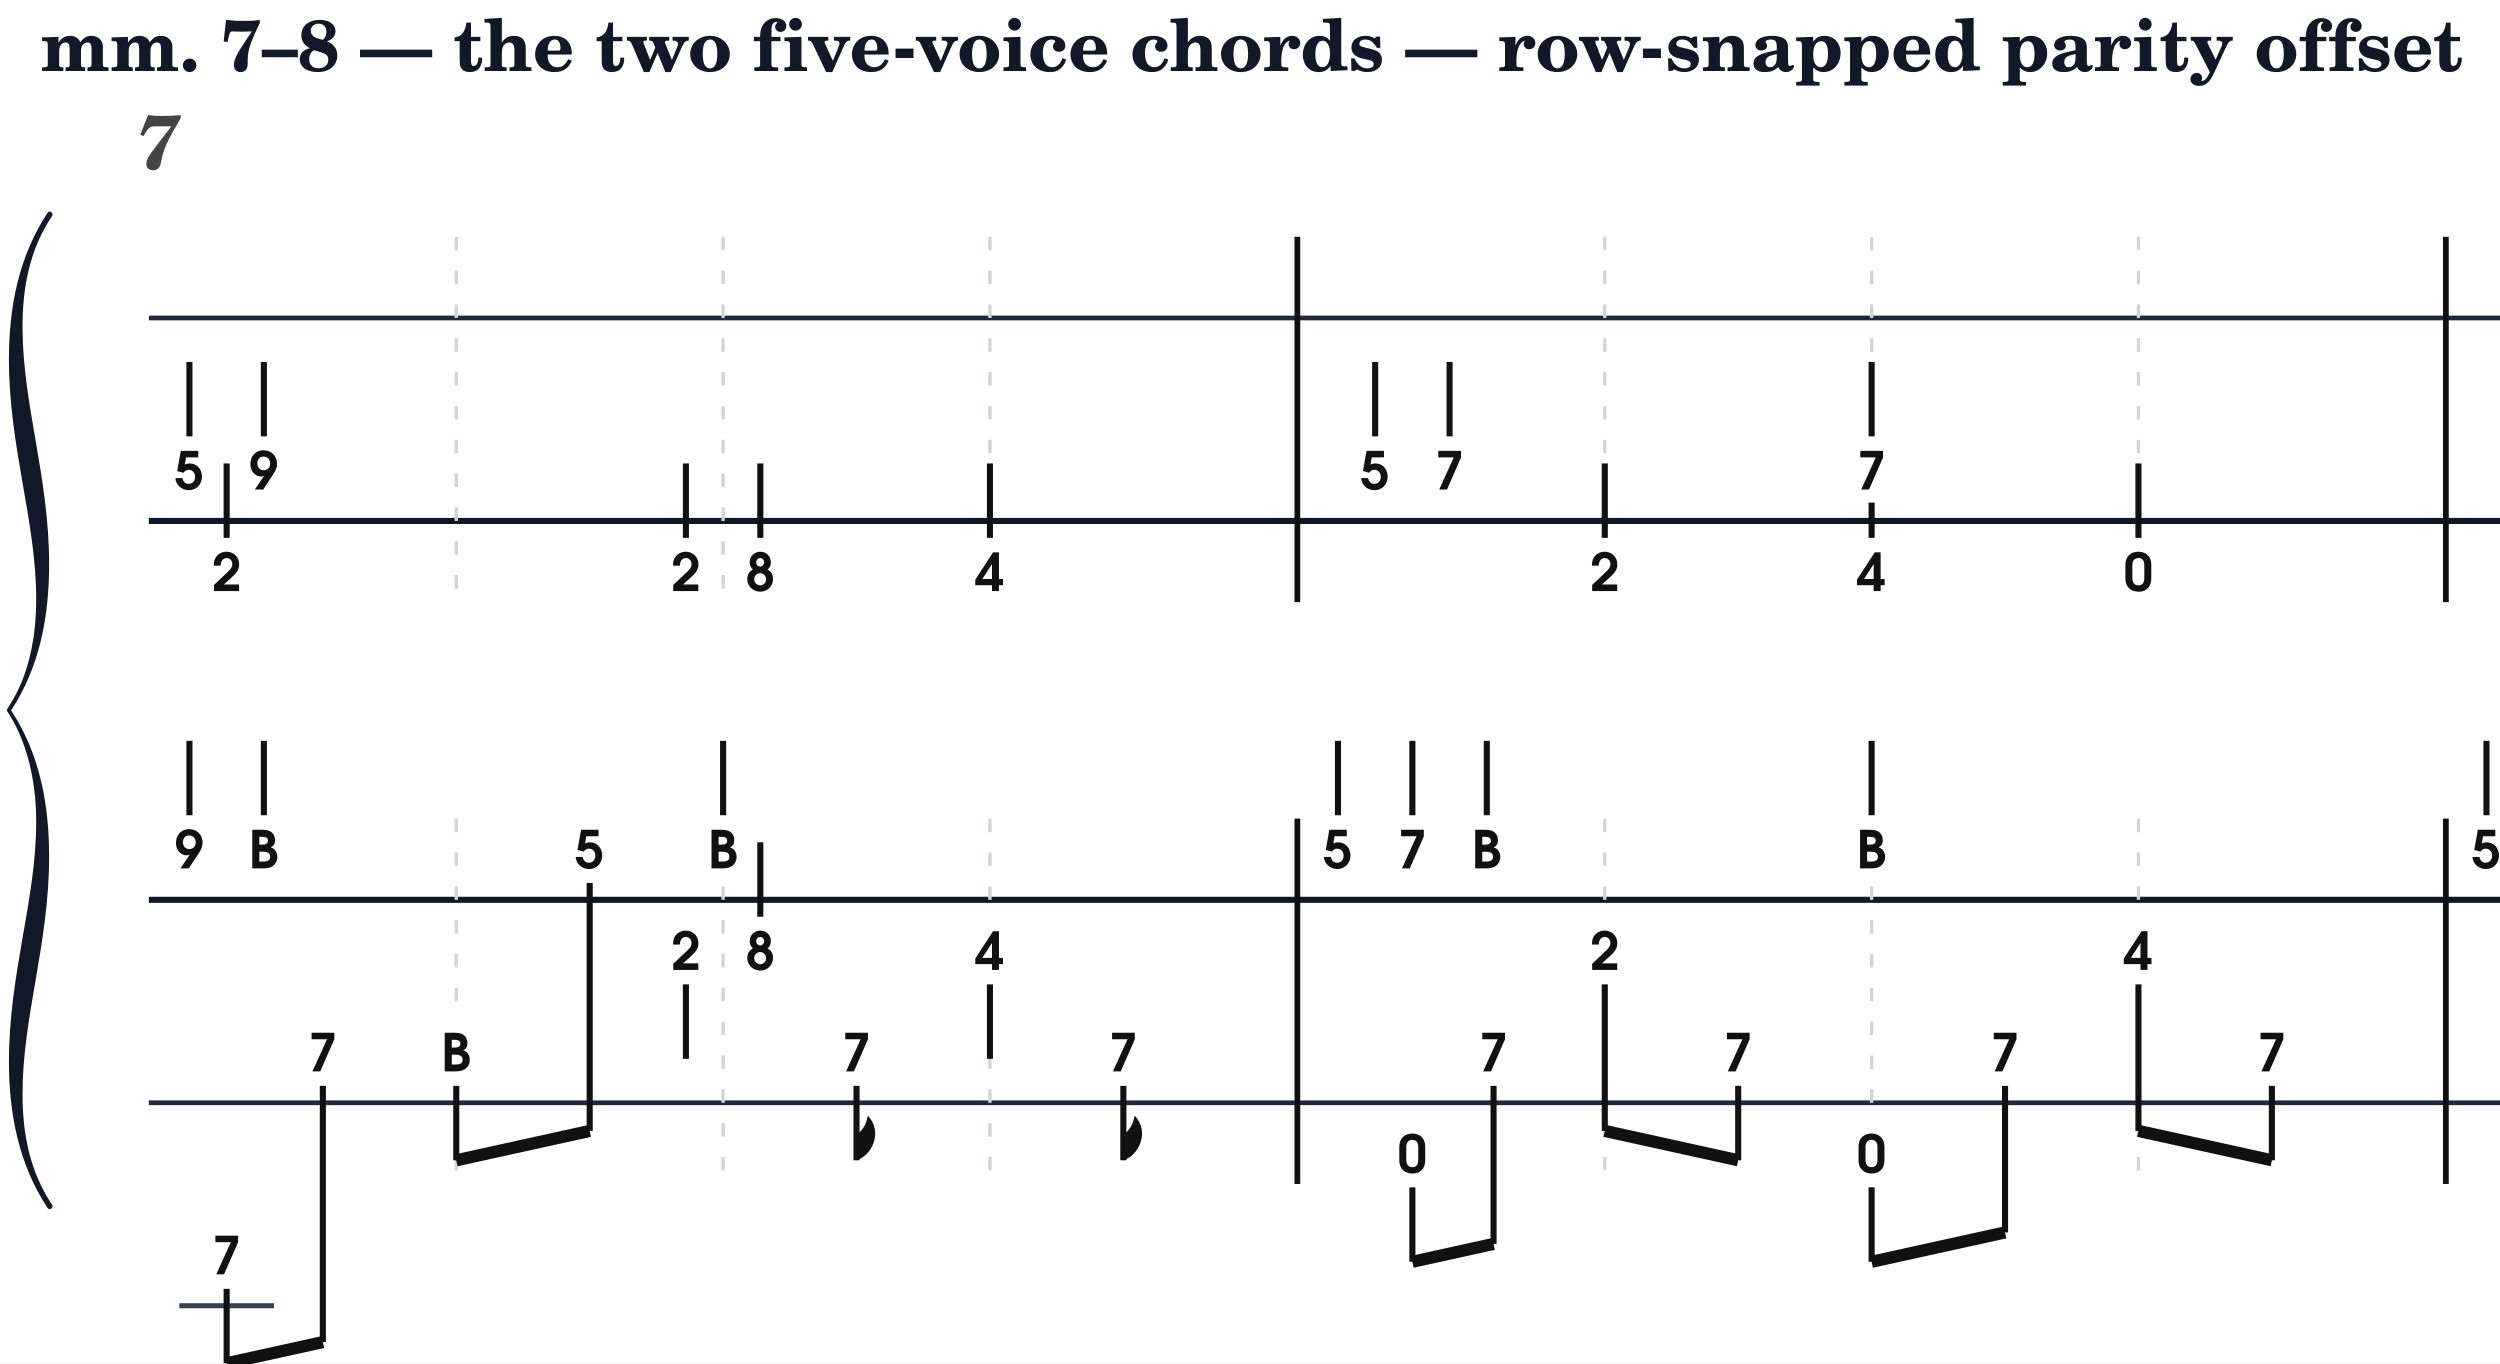
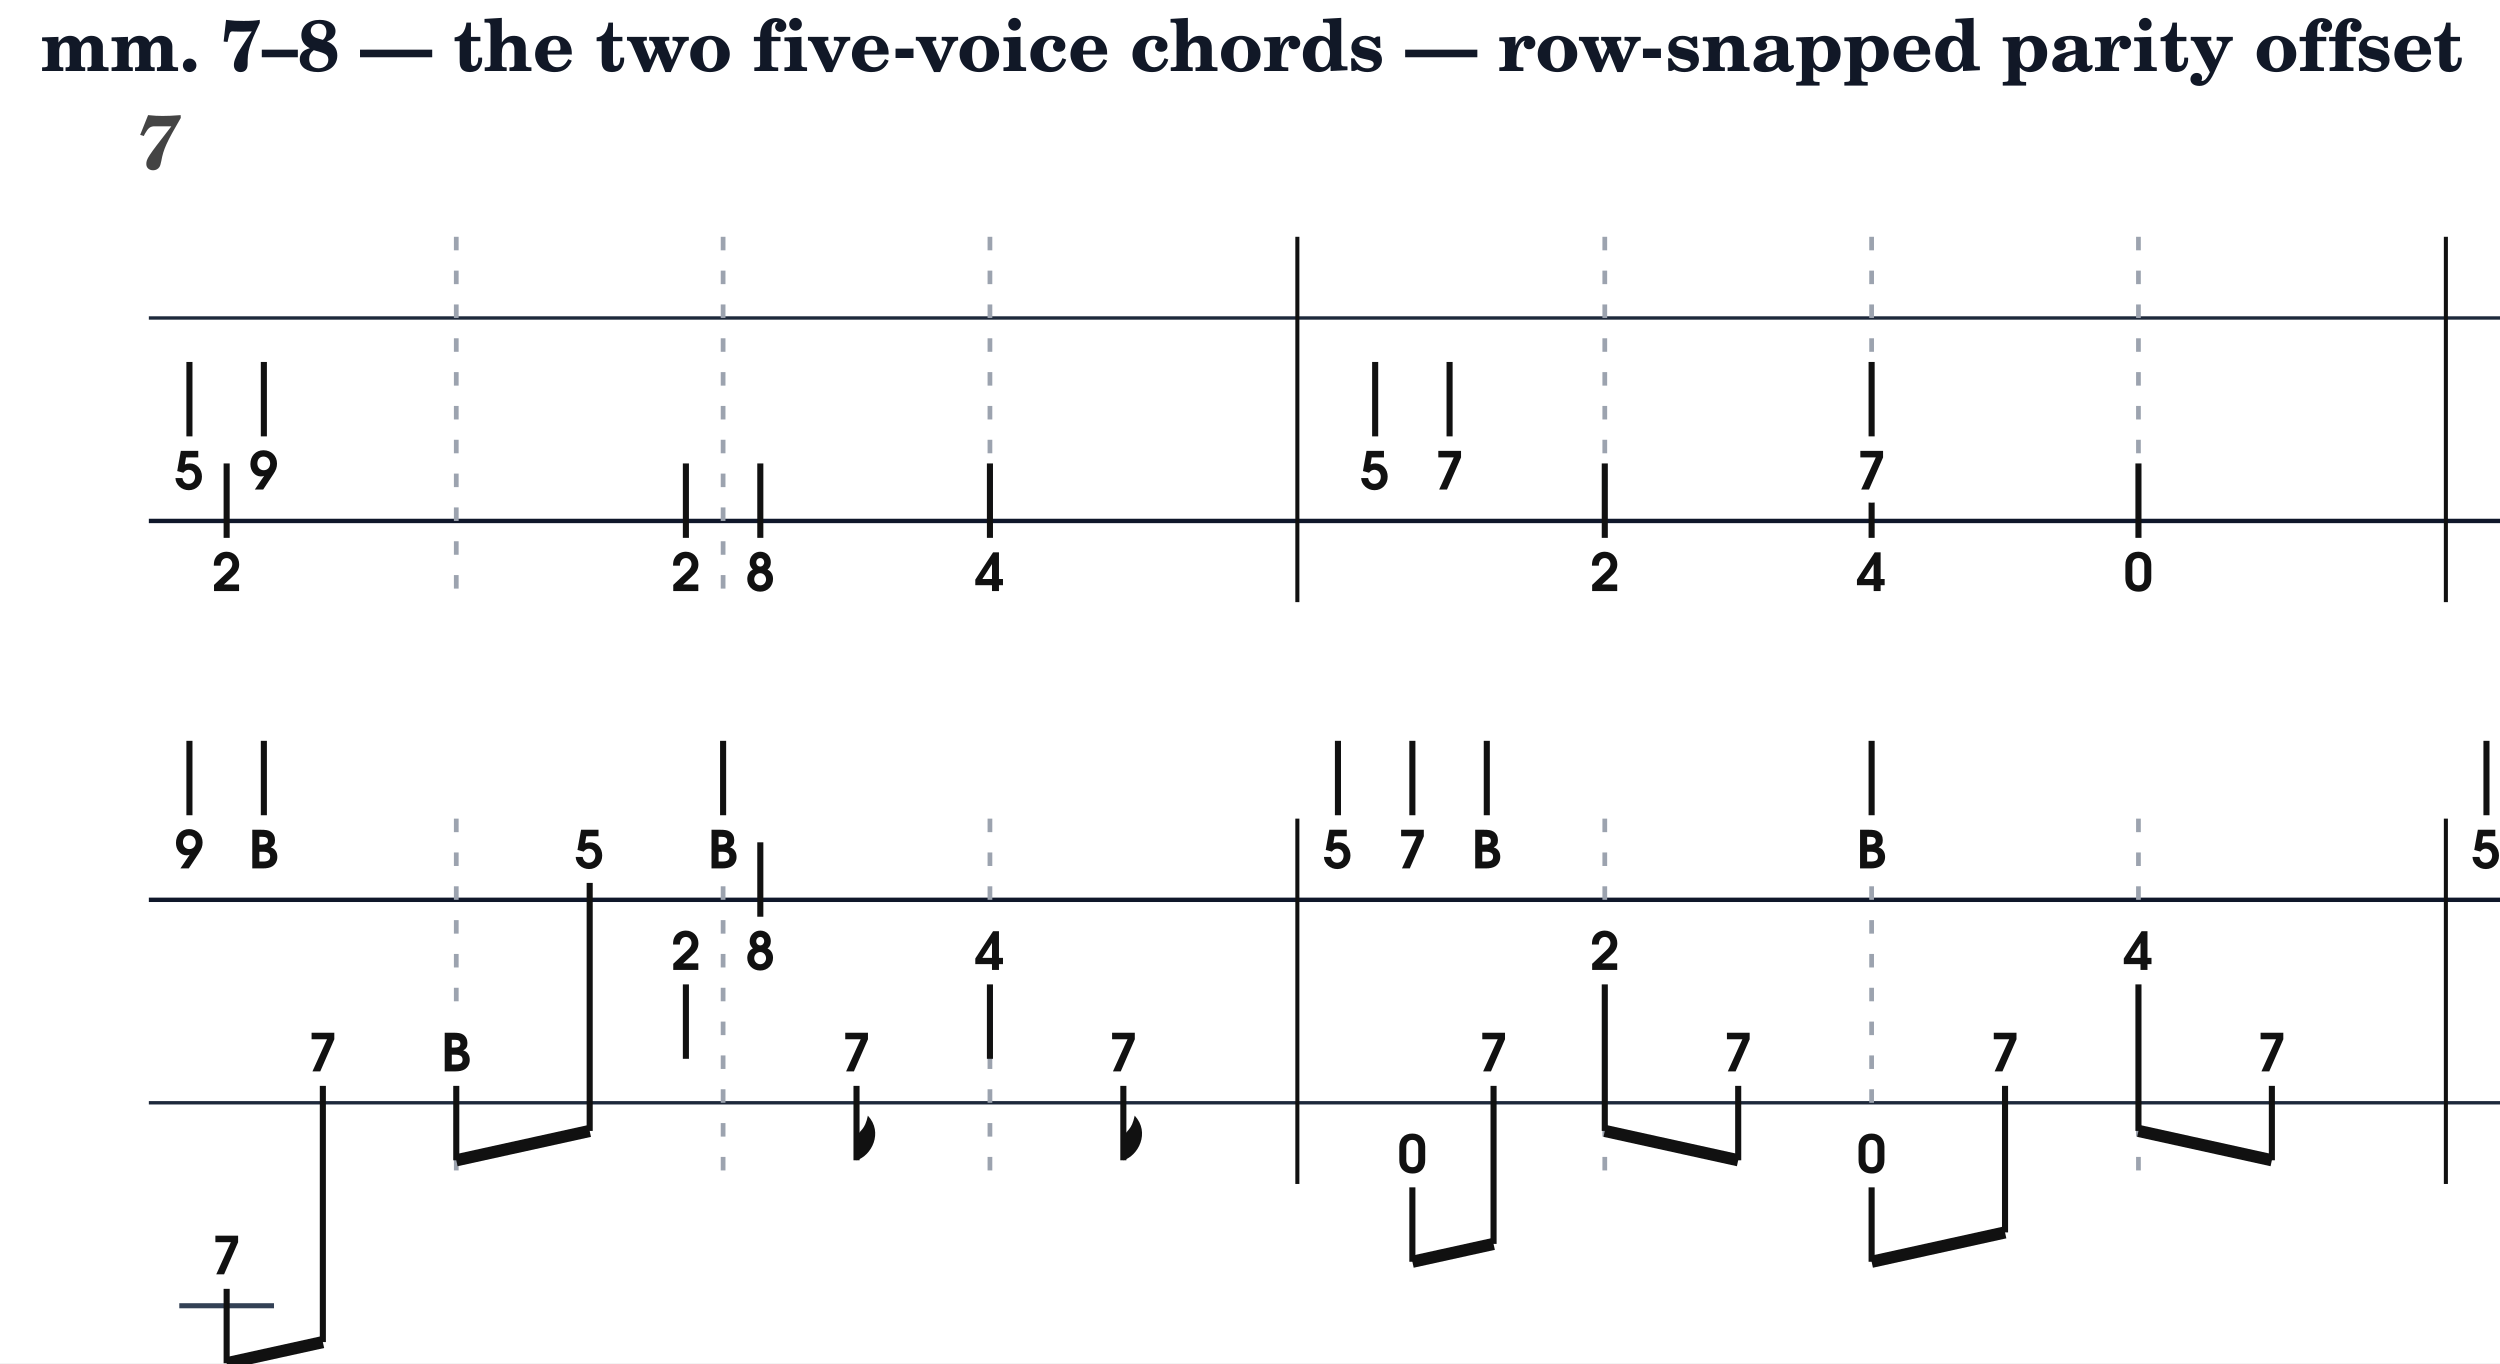
<svg xmlns="http://www.w3.org/2000/svg" viewBox="28.00 536.26 369.52 201.50" width="369.52pt" height="201.50pt" style="background:#FFFFFF;">
  <defs>
    <style>
      .janko-title { font-family: "Century Schoolbook", "Baskerville", "Liberation Serif", "DejaVu Serif", "Times New Roman", Georgia, serif; font-weight: 600; font-size: 11pt; letter-spacing: 0.3px; fill: #111111; }
      .janko-subtitle { font-family: "Century Schoolbook", "Baskerville", "Liberation Serif", "DejaVu Serif", "Times New Roman", Georgia, serif; font-style: italic; font-size: 8.5pt; fill: #333333; }
      .janko-meta { font-family: "Century Schoolbook", "Baskerville", "Liberation Serif", "DejaVu Serif", "Times New Roman", Georgia, serif; font-style: italic; font-size: 8pt; fill: #222222; }
      .janko-measure-num { font-family: "Century Schoolbook", "Baskerville", "Liberation Serif", "DejaVu Serif", "Times New Roman", Georgia, serif; font-style: italic; font-size: 8.5pt; fill: #444444; font-weight: bold; }
      .janko-octave-label { font-family: "DejaVu Sans Mono", monospace; font-size: 7.5pt; font-weight: bold; fill: #6B7280; }
      .janko-hand-label { font-family: "Century Schoolbook", "Baskerville", "Liberation Serif", "DejaVu Serif", "Times New Roman", Georgia, serif; font-style: italic; font-size: 8pt; fill: #555555; }
      .janko-ts-num { font-family: "Century Schoolbook", "Baskerville", "Liberation Serif", "DejaVu Serif", "Times New Roman", Georgia, serif; font-weight: bold; font-size: 14pt; fill: #111111; text-anchor: middle; }
      .janko-caption { font-family: "Century Schoolbook", "Baskerville", "Liberation Serif", "DejaVu Serif", "Times New Roman", Georgia, serif; font-weight: 600; font-size: 8pt; fill: #111827; }
      .janko-caption-sub { font-family: "Century Schoolbook", "Baskerville", "Liberation Serif", "DejaVu Serif", "Times New Roman", Georgia, serif; font-style: italic; font-size: 7.5pt; fill: #4B5563; }
      .janko-digit { font-family: "URW Gothic", "Century Gothic", "ITC Avant Garde Gothic", "Avant Garde", sans-serif; text-anchor: middle; font-weight: bold; }
    </style>
  </defs>
  <rect x="28.00" y="536.26" width="369.52" height="201.50" fill="#FFFFFF" />
  <text x="34.00" y="546.76" class="janko-caption" font-size="7.00pt">mm. 7–8 — the two five-voice chords — row-snapped parity offset</text>
  <g class="janko-crop-body">
    <g id="system-3">
      <text class="janko-measure-num" x="48.00" y="561.26">7</text>
-       <path class="janko-accolade" d="M 33.35 657.73 C 33.35 646.71, 29.00 641.47, 29.00 641.26 C 29.00 640.73, 33.35 636.23, 33.35 624.79 C 33.35 613.24, 29.32 602.44, 29.32 589.29 C 29.32 581.59, 30.80 574.10, 35.05 567.69 C 35.36 567.26, 36.00 567.79, 35.68 568.22 C 32.39 573.14, 31.33 578.70, 31.33 584.58 C 31.33 596.03, 35.26 606.72, 35.26 619.66 C 35.26 627.36, 33.88 634.84, 29.64 641.26 C 33.88 647.68, 35.26 655.16, 35.26 662.86 C 35.26 675.80, 31.33 686.49, 31.33 697.94 C 31.33 703.82, 32.39 709.38, 35.68 714.30 C 36.00 714.73, 35.36 715.26, 35.05 714.83 C 30.80 708.42, 29.32 700.93, 29.32 693.23 C 29.32 680.08, 33.35 669.28, 33.35 657.73 Z" fill="#111827" />
      <g class="janko-staff-lines">
-         <line x1="50.00" y1="583.26" x2="559.28" y2="583.26" stroke="#1E293B" stroke-width="0.70" />
-         <line x1="50.00" y1="699.26" x2="559.28" y2="699.26" stroke="#1E293B" stroke-width="0.70" />
-         <line x1="50.00" y1="613.26" x2="559.28" y2="613.26" stroke="#0F172A" stroke-width="0.90" />
-         <line x1="50.00" y1="669.26" x2="559.28" y2="669.26" stroke="#0F172A" stroke-width="0.90" />
+         <line x1="50.00" y1="583.26" x2="559.28" y2="583.26" stroke="#1E293B" stroke-width="0.50" />
+         <line x1="50.00" y1="699.26" x2="559.28" y2="699.26" stroke="#1E293B" stroke-width="0.50" />
+         <line x1="50.00" y1="613.26" x2="559.28" y2="613.26" stroke="#0F172A" stroke-width="0.65" />
+         <line x1="50.00" y1="669.26" x2="559.28" y2="669.26" stroke="#0F172A" stroke-width="0.65" />
      </g>
      <g class="janko-beat-grid">
-         <line class="janko-beat-line" x1="95.44" y1="571.26" x2="95.44" y2="625.26" stroke="#D1D5DB" stroke-width="0.50" stroke-dasharray="2,3" />
-         <line class="janko-beat-line" x1="95.44" y1="657.26" x2="95.44" y2="711.26" stroke="#D1D5DB" stroke-width="0.50" stroke-dasharray="2,3" />
-         <line class="janko-beat-line" x1="134.88" y1="571.26" x2="134.88" y2="625.26" stroke="#D1D5DB" stroke-width="0.50" stroke-dasharray="2,3" />
-         <line class="janko-beat-line" x1="134.88" y1="657.26" x2="134.88" y2="711.26" stroke="#D1D5DB" stroke-width="0.50" stroke-dasharray="2,3" />
-         <line class="janko-beat-line" x1="174.32" y1="571.26" x2="174.32" y2="625.26" stroke="#D1D5DB" stroke-width="0.50" stroke-dasharray="2,3" />
-         <line class="janko-beat-line" x1="174.32" y1="657.26" x2="174.32" y2="711.26" stroke="#D1D5DB" stroke-width="0.50" stroke-dasharray="2,3" />
-         <line class="janko-beat-line" x1="265.20" y1="571.26" x2="265.20" y2="625.26" stroke="#D1D5DB" stroke-width="0.50" stroke-dasharray="2,3" />
-         <line class="janko-beat-line" x1="265.20" y1="657.26" x2="265.20" y2="711.26" stroke="#D1D5DB" stroke-width="0.50" stroke-dasharray="2,3" />
-         <line class="janko-beat-line" x1="304.64" y1="571.26" x2="304.64" y2="625.26" stroke="#D1D5DB" stroke-width="0.50" stroke-dasharray="2,3" />
-         <line class="janko-beat-line" x1="304.64" y1="657.26" x2="304.64" y2="711.26" stroke="#D1D5DB" stroke-width="0.50" stroke-dasharray="2,3" />
-         <line class="janko-beat-line" x1="344.08" y1="571.26" x2="344.08" y2="625.26" stroke="#D1D5DB" stroke-width="0.50" stroke-dasharray="2,3" />
-         <line class="janko-beat-line" x1="344.08" y1="657.26" x2="344.08" y2="711.26" stroke="#D1D5DB" stroke-width="0.50" stroke-dasharray="2,3" />
-         <line class="janko-beat-line" x1="434.96" y1="571.26" x2="434.96" y2="625.26" stroke="#D1D5DB" stroke-width="0.50" stroke-dasharray="2,3" />
-         <line class="janko-beat-line" x1="434.96" y1="657.26" x2="434.96" y2="711.26" stroke="#D1D5DB" stroke-width="0.50" stroke-dasharray="2,3" />
-         <line class="janko-beat-line" x1="474.40" y1="571.26" x2="474.40" y2="625.26" stroke="#D1D5DB" stroke-width="0.50" stroke-dasharray="2,3" />
-         <line class="janko-beat-line" x1="474.40" y1="657.26" x2="474.40" y2="711.26" stroke="#D1D5DB" stroke-width="0.50" stroke-dasharray="2,3" />
-         <line class="janko-beat-line" x1="513.84" y1="571.26" x2="513.84" y2="625.26" stroke="#D1D5DB" stroke-width="0.50" stroke-dasharray="2,3" />
-         <line class="janko-beat-line" x1="513.84" y1="657.26" x2="513.84" y2="711.26" stroke="#D1D5DB" stroke-width="0.50" stroke-dasharray="2,3" />
+         <line class="janko-beat-line" x1="95.44" y1="571.26" x2="95.44" y2="625.26" stroke="#9CA3AF" stroke-width="0.70" stroke-dasharray="2,3" />
+         <line class="janko-beat-line" x1="95.44" y1="657.26" x2="95.44" y2="711.26" stroke="#9CA3AF" stroke-width="0.70" stroke-dasharray="2,3" />
+         <line class="janko-beat-line" x1="134.88" y1="571.26" x2="134.88" y2="625.26" stroke="#9CA3AF" stroke-width="0.70" stroke-dasharray="2,3" />
+         <line class="janko-beat-line" x1="134.88" y1="657.26" x2="134.88" y2="711.26" stroke="#9CA3AF" stroke-width="0.70" stroke-dasharray="2,3" />
+         <line class="janko-beat-line" x1="174.32" y1="571.26" x2="174.32" y2="625.26" stroke="#9CA3AF" stroke-width="0.70" stroke-dasharray="2,3" />
+         <line class="janko-beat-line" x1="174.32" y1="657.26" x2="174.32" y2="711.26" stroke="#9CA3AF" stroke-width="0.70" stroke-dasharray="2,3" />
+         <line class="janko-beat-line" x1="265.20" y1="571.26" x2="265.20" y2="625.26" stroke="#9CA3AF" stroke-width="0.70" stroke-dasharray="2,3" />
+         <line class="janko-beat-line" x1="265.20" y1="657.26" x2="265.20" y2="711.26" stroke="#9CA3AF" stroke-width="0.70" stroke-dasharray="2,3" />
+         <line class="janko-beat-line" x1="304.64" y1="571.26" x2="304.64" y2="625.26" stroke="#9CA3AF" stroke-width="0.70" stroke-dasharray="2,3" />
+         <line class="janko-beat-line" x1="304.64" y1="657.26" x2="304.64" y2="711.26" stroke="#9CA3AF" stroke-width="0.70" stroke-dasharray="2,3" />
+         <line class="janko-beat-line" x1="344.08" y1="571.26" x2="344.08" y2="625.26" stroke="#9CA3AF" stroke-width="0.70" stroke-dasharray="2,3" />
+         <line class="janko-beat-line" x1="344.08" y1="657.26" x2="344.08" y2="711.26" stroke="#9CA3AF" stroke-width="0.70" stroke-dasharray="2,3" />
+         <line class="janko-beat-line" x1="434.96" y1="571.26" x2="434.96" y2="625.26" stroke="#9CA3AF" stroke-width="0.70" stroke-dasharray="2,3" />
+         <line class="janko-beat-line" x1="434.96" y1="657.26" x2="434.96" y2="711.26" stroke="#9CA3AF" stroke-width="0.70" stroke-dasharray="2,3" />
+         <line class="janko-beat-line" x1="474.40" y1="571.26" x2="474.40" y2="625.26" stroke="#9CA3AF" stroke-width="0.70" stroke-dasharray="2,3" />
+         <line class="janko-beat-line" x1="474.40" y1="657.26" x2="474.40" y2="711.26" stroke="#9CA3AF" stroke-width="0.70" stroke-dasharray="2,3" />
+         <line class="janko-beat-line" x1="513.84" y1="571.26" x2="513.84" y2="625.26" stroke="#9CA3AF" stroke-width="0.70" stroke-dasharray="2,3" />
+         <line class="janko-beat-line" x1="513.84" y1="657.26" x2="513.84" y2="711.26" stroke="#9CA3AF" stroke-width="0.70" stroke-dasharray="2,3" />
      </g>
      <g class="janko-barlines">
-         <line class="janko-barline" x1="219.76" y1="571.26" x2="219.76" y2="625.26" stroke="#111111" stroke-width="0.85" />
-         <line class="janko-barline" x1="219.76" y1="657.26" x2="219.76" y2="711.26" stroke="#111111" stroke-width="0.85" />
-         <line class="janko-barline" x1="389.52" y1="571.26" x2="389.52" y2="625.26" stroke="#111111" stroke-width="0.85" />
-         <line class="janko-barline" x1="389.52" y1="657.26" x2="389.52" y2="711.26" stroke="#111111" stroke-width="0.85" />
+         <line class="janko-barline" x1="219.76" y1="571.26" x2="219.76" y2="625.26" stroke="#111111" stroke-width="0.60" />
+         <line class="janko-barline" x1="219.76" y1="657.26" x2="219.76" y2="711.26" stroke="#111111" stroke-width="0.60" />
+         <line class="janko-barline" x1="389.52" y1="571.26" x2="389.52" y2="625.26" stroke="#111111" stroke-width="0.60" />
+         <line class="janko-barline" x1="389.52" y1="657.26" x2="389.52" y2="711.26" stroke="#111111" stroke-width="0.60" />
        <line class="janko-barline" x1="559.28" y1="571.26" x2="559.28" y2="625.26" stroke="#111111" stroke-width="1.05" />
        <line class="janko-barline" x1="559.28" y1="657.26" x2="559.28" y2="711.26" stroke="#111111" stroke-width="1.05" />
      </g>
      <g class="janko-notes">
        <g class="janko-ledger-layer">
          <line class="janko-ledger" x1="54.50" y1="729.26" x2="68.50" y2="729.26" stroke="#334155" stroke-width="0.75" />
        </g>
        <g class="janko-beam-group">
          <line class="janko-stem" x1="61.50" y1="726.76" x2="61.50" y2="737.76" stroke="#111111" stroke-width="0.90" />
          <line class="janko-stem" x1="75.72" y1="696.76" x2="75.72" y2="734.63" stroke="#111111" stroke-width="0.90" />
          <line class="janko-beam" x1="61.50" y1="737.76" x2="75.72" y2="734.63" stroke="#111111" stroke-width="1.80" stroke-linecap="butt" />
        </g>
        <g class="janko-beam-group">
          <line class="janko-stem" x1="95.44" y1="696.76" x2="95.44" y2="707.76" stroke="#111111" stroke-width="0.90" />
          <line class="janko-stem" x1="115.16" y1="666.76" x2="115.16" y2="703.42" stroke="#111111" stroke-width="0.90" />
          <line class="janko-beam" x1="95.44" y1="707.76" x2="115.16" y2="703.42" stroke="#111111" stroke-width="1.80" stroke-linecap="butt" />
        </g>
        <g class="janko-beam-group">
          <line class="janko-stem" x1="236.76" y1="711.76" x2="236.76" y2="722.76" stroke="#111111" stroke-width="0.90" />
          <line class="janko-stem" x1="248.76" y1="696.76" x2="248.76" y2="720.12" stroke="#111111" stroke-width="0.90" />
          <line class="janko-beam" x1="236.76" y1="722.76" x2="248.76" y2="720.12" stroke="#111111" stroke-width="1.80" stroke-linecap="butt" />
        </g>
        <g class="janko-beam-group">
          <line class="janko-stem" x1="265.20" y1="681.76" x2="265.20" y2="703.42" stroke="#111111" stroke-width="0.90" />
          <line class="janko-stem" x1="284.92" y1="696.76" x2="284.92" y2="707.76" stroke="#111111" stroke-width="0.90" />
          <line class="janko-beam" x1="265.20" y1="703.42" x2="284.92" y2="707.76" stroke="#111111" stroke-width="1.80" stroke-linecap="butt" />
        </g>
        <g class="janko-beam-group">
          <line class="janko-stem" x1="304.64" y1="711.76" x2="304.64" y2="722.76" stroke="#111111" stroke-width="0.90" />
          <line class="janko-stem" x1="324.36" y1="696.76" x2="324.36" y2="718.42" stroke="#111111" stroke-width="0.90" />
          <line class="janko-beam" x1="304.64" y1="722.76" x2="324.36" y2="718.42" stroke="#111111" stroke-width="1.80" stroke-linecap="butt" />
        </g>
        <g class="janko-beam-group">
          <line class="janko-stem" x1="344.08" y1="681.76" x2="344.08" y2="703.42" stroke="#111111" stroke-width="0.90" />
          <line class="janko-stem" x1="363.80" y1="696.76" x2="363.80" y2="707.76" stroke="#111111" stroke-width="0.90" />
          <line class="janko-beam" x1="344.08" y1="703.42" x2="363.80" y2="707.76" stroke="#111111" stroke-width="1.80" stroke-linecap="butt" />
        </g>
        <g class="janko-beam-group">
          <line class="janko-stem" x1="406.52" y1="711.76" x2="406.52" y2="722.76" stroke="#111111" stroke-width="0.90" />
          <line class="janko-stem" x1="418.52" y1="696.76" x2="418.52" y2="720.12" stroke="#111111" stroke-width="0.90" />
          <line class="janko-beam" x1="406.52" y1="722.76" x2="418.52" y2="720.12" stroke="#111111" stroke-width="1.80" stroke-linecap="butt" />
        </g>
        <g class="janko-beam-group">
          <line class="janko-stem" x1="434.96" y1="681.76" x2="434.96" y2="703.42" stroke="#111111" stroke-width="0.90" />
          <line class="janko-stem" x1="454.68" y1="696.76" x2="454.68" y2="707.76" stroke="#111111" stroke-width="0.90" />
          <line class="janko-beam" x1="434.96" y1="703.42" x2="454.68" y2="707.76" stroke="#111111" stroke-width="1.80" stroke-linecap="butt" />
        </g>
        <g class="janko-beam-group">
          <line class="janko-stem" x1="474.40" y1="711.76" x2="474.40" y2="722.76" stroke="#111111" stroke-width="0.90" />
          <line class="janko-stem" x1="494.12" y1="696.76" x2="494.12" y2="718.42" stroke="#111111" stroke-width="0.90" />
          <line class="janko-beam" x1="474.40" y1="722.76" x2="494.12" y2="718.42" stroke="#111111" stroke-width="1.80" stroke-linecap="butt" />
        </g>
        <g class="janko-beam-group">
          <line class="janko-stem" x1="513.84" y1="666.76" x2="513.84" y2="703.42" stroke="#111111" stroke-width="0.90" />
          <line class="janko-stem" x1="533.56" y1="696.76" x2="533.56" y2="707.76" stroke="#111111" stroke-width="0.90" />
          <line class="janko-beam" x1="513.84" y1="703.42" x2="533.56" y2="707.76" stroke="#111111" stroke-width="1.80" stroke-linecap="butt" />
        </g>
        <line class="janko-stem" x1="61.50" y1="615.76" x2="61.50" y2="604.76" stroke="#111111" stroke-width="0.90" />
        <line class="janko-stem" x1="56.00" y1="600.76" x2="56.00" y2="589.76" stroke="#111111" stroke-width="0.90" />
        <line class="janko-stem" x1="56.00" y1="656.76" x2="56.00" y2="645.76" stroke="#111111" stroke-width="0.90" />
        <line class="janko-stem" x1="67.00" y1="600.76" x2="67.00" y2="589.76" stroke="#111111" stroke-width="0.90" />
        <line class="janko-stem" x1="67.00" y1="656.76" x2="67.00" y2="645.76" stroke="#111111" stroke-width="0.90" />
        <line class="janko-stem" x1="129.38" y1="681.76" x2="129.38" y2="692.76" stroke="#111111" stroke-width="0.90" />
        <line class="janko-stem" x1="129.38" y1="615.76" x2="129.38" y2="604.76" stroke="#111111" stroke-width="0.90" />
        <line class="janko-stem" x1="140.38" y1="671.76" x2="140.38" y2="660.76" stroke="#111111" stroke-width="0.90" />
        <line class="janko-stem" x1="140.38" y1="615.76" x2="140.38" y2="604.76" stroke="#111111" stroke-width="0.90" />
        <line class="janko-stem" x1="134.88" y1="656.76" x2="134.88" y2="645.76" stroke="#111111" stroke-width="0.90" />
        <line class="janko-stem" x1="154.60" y1="696.76" x2="154.60" y2="707.76" stroke="#111111" stroke-width="0.90" />
        <path class="janko-flag" data-stem-x="154.60" data-flag-index="1" d="M 154.60 707.76 C 156.80 707.10 158.60 703.67 156.28 701.16 C 155.80 703.40 155.16 703.14 154.60 704.33 Z" fill="#111111" stroke="none" data-subdivision-style="classical-urtext" />
        <line class="janko-stem" x1="174.32" y1="681.76" x2="174.32" y2="692.76" stroke="#111111" stroke-width="0.90" />
        <line class="janko-stem" x1="174.32" y1="615.76" x2="174.32" y2="604.76" stroke="#111111" stroke-width="0.90" />
        <line class="janko-stem" x1="194.04" y1="696.76" x2="194.04" y2="707.76" stroke="#111111" stroke-width="0.90" />
        <path class="janko-flag" data-stem-x="194.04" data-flag-index="1" d="M 194.04 707.76 C 196.24 707.10 198.04 703.67 195.72 701.16 C 195.24 703.40 194.60 703.14 194.04 704.33 Z" fill="#111111" stroke="none" data-subdivision-style="classical-urtext" />
        <line class="janko-stem" x1="225.76" y1="656.76" x2="225.76" y2="645.76" stroke="#111111" stroke-width="0.90" />
        <line class="janko-stem" x1="231.26" y1="600.76" x2="231.26" y2="589.76" stroke="#111111" stroke-width="0.90" />
        <line class="janko-stem" x1="236.76" y1="656.76" x2="236.76" y2="645.76" stroke="#111111" stroke-width="0.90" />
        <line class="janko-stem" x1="242.26" y1="600.76" x2="242.26" y2="589.76" stroke="#111111" stroke-width="0.90" />
        <line class="janko-stem" x1="247.76" y1="656.76" x2="247.76" y2="645.76" stroke="#111111" stroke-width="0.90" />
        <line class="janko-stem" x1="265.20" y1="615.76" x2="265.20" y2="604.76" stroke="#111111" stroke-width="0.90" />
        <line class="janko-stem" x1="304.64" y1="615.76" x2="304.64" y2="604.76" stroke="#111111" stroke-width="0.90" />
        <line class="janko-stem" x1="304.64" y1="600.76" x2="304.64" y2="589.76" stroke="#111111" stroke-width="0.90" />
        <line class="janko-stem" x1="304.64" y1="656.76" x2="304.64" y2="645.76" stroke="#111111" stroke-width="0.90" />
        <line class="janko-stem" x1="344.08" y1="615.76" x2="344.08" y2="604.76" stroke="#111111" stroke-width="0.90" />
        <line class="janko-stem" x1="395.52" y1="656.76" x2="395.52" y2="645.76" stroke="#111111" stroke-width="0.90" />
        <line class="janko-stem" x1="401.02" y1="600.76" x2="401.02" y2="589.76" stroke="#111111" stroke-width="0.90" />
        <line class="janko-stem" x1="406.52" y1="656.76" x2="406.52" y2="645.76" stroke="#111111" stroke-width="0.90" />
        <line class="janko-stem" x1="412.02" y1="600.76" x2="412.02" y2="589.76" stroke="#111111" stroke-width="0.90" />
        <line class="janko-stem" x1="417.52" y1="656.76" x2="417.52" y2="645.76" stroke="#111111" stroke-width="0.90" />
        <line class="janko-stem" x1="513.84" y1="615.76" x2="513.84" y2="604.76" stroke="#111111" stroke-width="0.90" />
        <circle class="janko-knockout" cx="61.50" cy="620.76" r="4.80" fill="#FFFFFF" />
        <text class="janko-digit" x="61.50" y="623.62" font-weight="800" font-size="5.8pt" fill="#111111">2</text>
        <circle class="janko-knockout" cx="56.00" cy="605.76" r="4.80" fill="#FFFFFF" />
        <text class="janko-digit" x="56.00" y="608.62" font-weight="700" font-size="5.8pt" fill="#111111">5</text>
        <circle class="janko-knockout" cx="61.50" cy="721.76" r="4.80" fill="#FFFFFF" />
        <text class="janko-digit" x="61.50" y="724.62" font-weight="700" font-size="5.8pt" fill="#111111">7</text>
        <circle class="janko-knockout" cx="56.00" cy="661.76" r="4.80" fill="#FFFFFF" />
        <text class="janko-digit" x="56.00" y="664.62" font-weight="700" font-size="5.8pt" fill="#111111">9</text>
        <circle class="janko-knockout" cx="67.00" cy="605.76" r="4.80" fill="#FFFFFF" />
        <text class="janko-digit" x="67.00" y="608.62" font-weight="700" font-size="5.8pt" fill="#111111">9</text>
        <circle class="janko-knockout" cx="67.00" cy="661.76" r="4.80" fill="#FFFFFF" />
        <text class="janko-digit" x="67.00" y="664.62" font-weight="700" font-size="5.8pt" fill="#111111">B</text>
        <circle class="janko-knockout" cx="75.72" cy="691.76" r="4.80" fill="#FFFFFF" />
        <text class="janko-digit" x="75.72" y="694.62" font-weight="700" font-size="5.8pt" fill="#111111">7</text>
        <circle class="janko-knockout" cx="95.44" cy="691.76" r="4.80" fill="#FFFFFF" />
        <text class="janko-digit" x="95.44" y="694.62" font-weight="700" font-size="5.8pt" fill="#111111">B</text>
        <circle class="janko-knockout" cx="115.16" cy="661.76" r="4.80" fill="#FFFFFF" />
        <text class="janko-digit" x="115.16" y="664.62" font-weight="700" font-size="5.8pt" fill="#111111">5</text>
        <circle class="janko-knockout" cx="129.38" cy="676.76" r="4.80" fill="#FFFFFF" />
        <text class="janko-digit" x="129.38" y="679.62" font-weight="800" font-size="5.8pt" fill="#111111">2</text>
        <circle class="janko-knockout" cx="129.38" cy="620.76" r="4.80" fill="#FFFFFF" />
        <text class="janko-digit" x="129.38" y="623.62" font-weight="800" font-size="5.8pt" fill="#111111">2</text>
        <circle class="janko-knockout" cx="140.38" cy="676.76" r="4.80" fill="#FFFFFF" />
        <text class="janko-digit" x="140.38" y="679.62" font-weight="800" font-size="5.8pt" fill="#111111">8</text>
        <circle class="janko-knockout" cx="140.38" cy="620.76" r="4.80" fill="#FFFFFF" />
        <text class="janko-digit" x="140.38" y="623.62" font-weight="800" font-size="5.8pt" fill="#111111">8</text>
        <circle class="janko-knockout" cx="134.88" cy="661.76" r="4.80" fill="#FFFFFF" />
        <text class="janko-digit" x="134.88" y="664.62" font-weight="700" font-size="5.8pt" fill="#111111">B</text>
        <circle class="janko-knockout" cx="154.60" cy="691.76" r="4.80" fill="#FFFFFF" />
        <text class="janko-digit" x="154.60" y="694.62" font-weight="700" font-size="5.8pt" fill="#111111">7</text>
        <circle class="janko-knockout" cx="174.32" cy="676.76" r="4.80" fill="#FFFFFF" />
        <text class="janko-digit" x="174.32" y="679.62" font-weight="800" font-size="5.8pt" fill="#111111">4</text>
        <circle class="janko-knockout" cx="174.32" cy="620.76" r="4.80" fill="#FFFFFF" />
        <text class="janko-digit" x="174.32" y="623.62" font-weight="800" font-size="5.8pt" fill="#111111">4</text>
        <circle class="janko-knockout" cx="194.04" cy="691.76" r="4.80" fill="#FFFFFF" />
        <text class="janko-digit" x="194.04" y="694.62" font-weight="700" font-size="5.8pt" fill="#111111">7</text>
        <circle class="janko-knockout" cx="236.76" cy="706.76" r="4.80" fill="#FFFFFF" />
        <text class="janko-digit" x="236.76" y="709.62" font-weight="800" font-size="5.8pt" fill="#111111">0</text>
        <circle class="janko-knockout" cx="225.76" cy="661.76" r="4.80" fill="#FFFFFF" />
        <text class="janko-digit" x="225.76" y="664.62" font-weight="700" font-size="5.8pt" fill="#111111">5</text>
        <circle class="janko-knockout" cx="231.26" cy="605.76" r="4.80" fill="#FFFFFF" />
        <text class="janko-digit" x="231.26" y="608.62" font-weight="700" font-size="5.8pt" fill="#111111">5</text>
        <circle class="janko-knockout" cx="236.76" cy="661.76" r="4.80" fill="#FFFFFF" />
        <text class="janko-digit" x="236.76" y="664.62" font-weight="700" font-size="5.8pt" fill="#111111">7</text>
        <circle class="janko-knockout" cx="242.26" cy="605.76" r="4.80" fill="#FFFFFF" />
        <text class="janko-digit" x="242.26" y="608.62" font-weight="700" font-size="5.8pt" fill="#111111">7</text>
        <circle class="janko-knockout" cx="247.76" cy="661.76" r="4.80" fill="#FFFFFF" />
        <text class="janko-digit" x="247.76" y="664.62" font-weight="700" font-size="5.8pt" fill="#111111">B</text>
        <circle class="janko-knockout" cx="248.76" cy="691.76" r="4.80" fill="#FFFFFF" />
        <text class="janko-digit" x="248.76" y="694.62" font-weight="700" font-size="5.8pt" fill="#111111">7</text>
        <circle class="janko-knockout" cx="265.20" cy="676.76" r="4.80" fill="#FFFFFF" />
        <text class="janko-digit" x="265.20" y="679.62" font-weight="800" font-size="5.8pt" fill="#111111">2</text>
        <circle class="janko-knockout" cx="265.20" cy="620.76" r="4.80" fill="#FFFFFF" />
        <text class="janko-digit" x="265.20" y="623.62" font-weight="800" font-size="5.8pt" fill="#111111">2</text>
        <circle class="janko-knockout" cx="284.92" cy="691.76" r="4.80" fill="#FFFFFF" />
        <text class="janko-digit" x="284.92" y="694.62" font-weight="700" font-size="5.8pt" fill="#111111">7</text>
        <circle class="janko-knockout" cx="304.64" cy="706.76" r="4.80" fill="#FFFFFF" />
        <text class="janko-digit" x="304.64" y="709.62" font-weight="800" font-size="5.8pt" fill="#111111">0</text>
        <circle class="janko-knockout" cx="304.64" cy="620.76" r="4.80" fill="#FFFFFF" />
        <text class="janko-digit" x="304.64" y="623.62" font-weight="800" font-size="5.8pt" fill="#111111">4</text>
        <circle class="janko-knockout" cx="304.64" cy="605.76" r="4.80" fill="#FFFFFF" />
        <text class="janko-digit" x="304.64" y="608.62" font-weight="700" font-size="5.8pt" fill="#111111">7</text>
        <circle class="janko-knockout" cx="304.64" cy="661.76" r="4.80" fill="#FFFFFF" />
        <text class="janko-digit" x="304.64" y="664.62" font-weight="700" font-size="5.8pt" fill="#111111">B</text>
        <circle class="janko-knockout" cx="324.36" cy="691.76" r="4.80" fill="#FFFFFF" />
        <text class="janko-digit" x="324.36" y="694.62" font-weight="700" font-size="5.8pt" fill="#111111">7</text>
        <circle class="janko-knockout" cx="344.08" cy="620.76" r="4.80" fill="#FFFFFF" />
        <text class="janko-digit" x="344.08" y="623.62" font-weight="800" font-size="5.8pt" fill="#111111">0</text>
        <circle class="janko-knockout" cx="344.08" cy="676.76" r="4.80" fill="#FFFFFF" />
        <text class="janko-digit" x="344.08" y="679.62" font-weight="800" font-size="5.8pt" fill="#111111">4</text>
        <circle class="janko-knockout" cx="363.80" cy="691.76" r="4.80" fill="#FFFFFF" />
        <text class="janko-digit" x="363.80" y="694.62" font-weight="700" font-size="5.8pt" fill="#111111">7</text>
        <circle class="janko-knockout" cx="406.52" cy="706.76" r="4.80" fill="#FFFFFF" />
        <text class="janko-digit" x="406.52" y="709.62" font-weight="800" font-size="5.8pt" fill="#111111">0</text>
        <circle class="janko-knockout" cx="395.52" cy="661.76" r="4.80" fill="#FFFFFF" />
        <text class="janko-digit" x="395.52" y="664.62" font-weight="700" font-size="5.8pt" fill="#111111">5</text>
        <circle class="janko-knockout" cx="401.02" cy="605.76" r="4.80" fill="#FFFFFF" />
        <text class="janko-digit" x="401.02" y="608.62" font-weight="700" font-size="5.8pt" fill="#111111">5</text>
        <circle class="janko-knockout" cx="406.52" cy="661.76" r="4.80" fill="#FFFFFF" />
        <text class="janko-digit" x="406.52" y="664.62" font-weight="700" font-size="5.8pt" fill="#111111">7</text>
        <circle class="janko-knockout" cx="412.02" cy="605.76" r="4.80" fill="#FFFFFF" />
        <text class="janko-digit" x="412.02" y="608.62" font-weight="700" font-size="5.8pt" fill="#111111">7</text>
        <circle class="janko-knockout" cx="417.52" cy="661.76" r="4.80" fill="#FFFFFF" />
        <text class="janko-digit" x="417.52" y="664.62" font-weight="700" font-size="5.8pt" fill="#111111">B</text>
        <circle class="janko-knockout" cx="418.52" cy="691.76" r="4.80" fill="#FFFFFF" />
        <text class="janko-digit" x="418.52" y="694.62" font-weight="700" font-size="5.8pt" fill="#111111">7</text>
        <circle class="janko-knockout" cx="434.96" cy="676.76" r="4.80" fill="#FFFFFF" />
        <text class="janko-digit" x="434.96" y="679.62" font-weight="800" font-size="5.8pt" fill="#111111">2</text>
        <circle class="janko-knockout" cx="454.68" cy="691.76" r="4.80" fill="#FFFFFF" />
        <text class="janko-digit" x="454.68" y="694.62" font-weight="700" font-size="5.8pt" fill="#111111">7</text>
        <circle class="janko-knockout" cx="474.40" cy="706.76" r="4.80" fill="#FFFFFF" />
        <text class="janko-digit" x="474.40" y="709.62" font-weight="800" font-size="5.8pt" fill="#111111">0</text>
        <circle class="janko-knockout" cx="494.12" cy="691.76" r="4.80" fill="#FFFFFF" />
        <text class="janko-digit" x="494.12" y="694.62" font-weight="700" font-size="5.8pt" fill="#111111">7</text>
        <circle class="janko-knockout" cx="513.84" cy="620.76" r="4.80" fill="#FFFFFF" />
        <text class="janko-digit" x="513.84" y="623.62" font-weight="800" font-size="5.8pt" fill="#111111">2</text>
        <circle class="janko-knockout" cx="513.84" cy="661.76" r="4.80" fill="#FFFFFF" />
        <text class="janko-digit" x="513.84" y="664.62" font-weight="700" font-size="5.8pt" fill="#111111">5</text>
        <circle class="janko-knockout" cx="533.56" cy="691.76" r="4.80" fill="#FFFFFF" />
        <text class="janko-digit" x="533.56" y="694.62" font-weight="700" font-size="5.8pt" fill="#111111">7</text>
      </g>
    </g>
  </g>
</svg>
